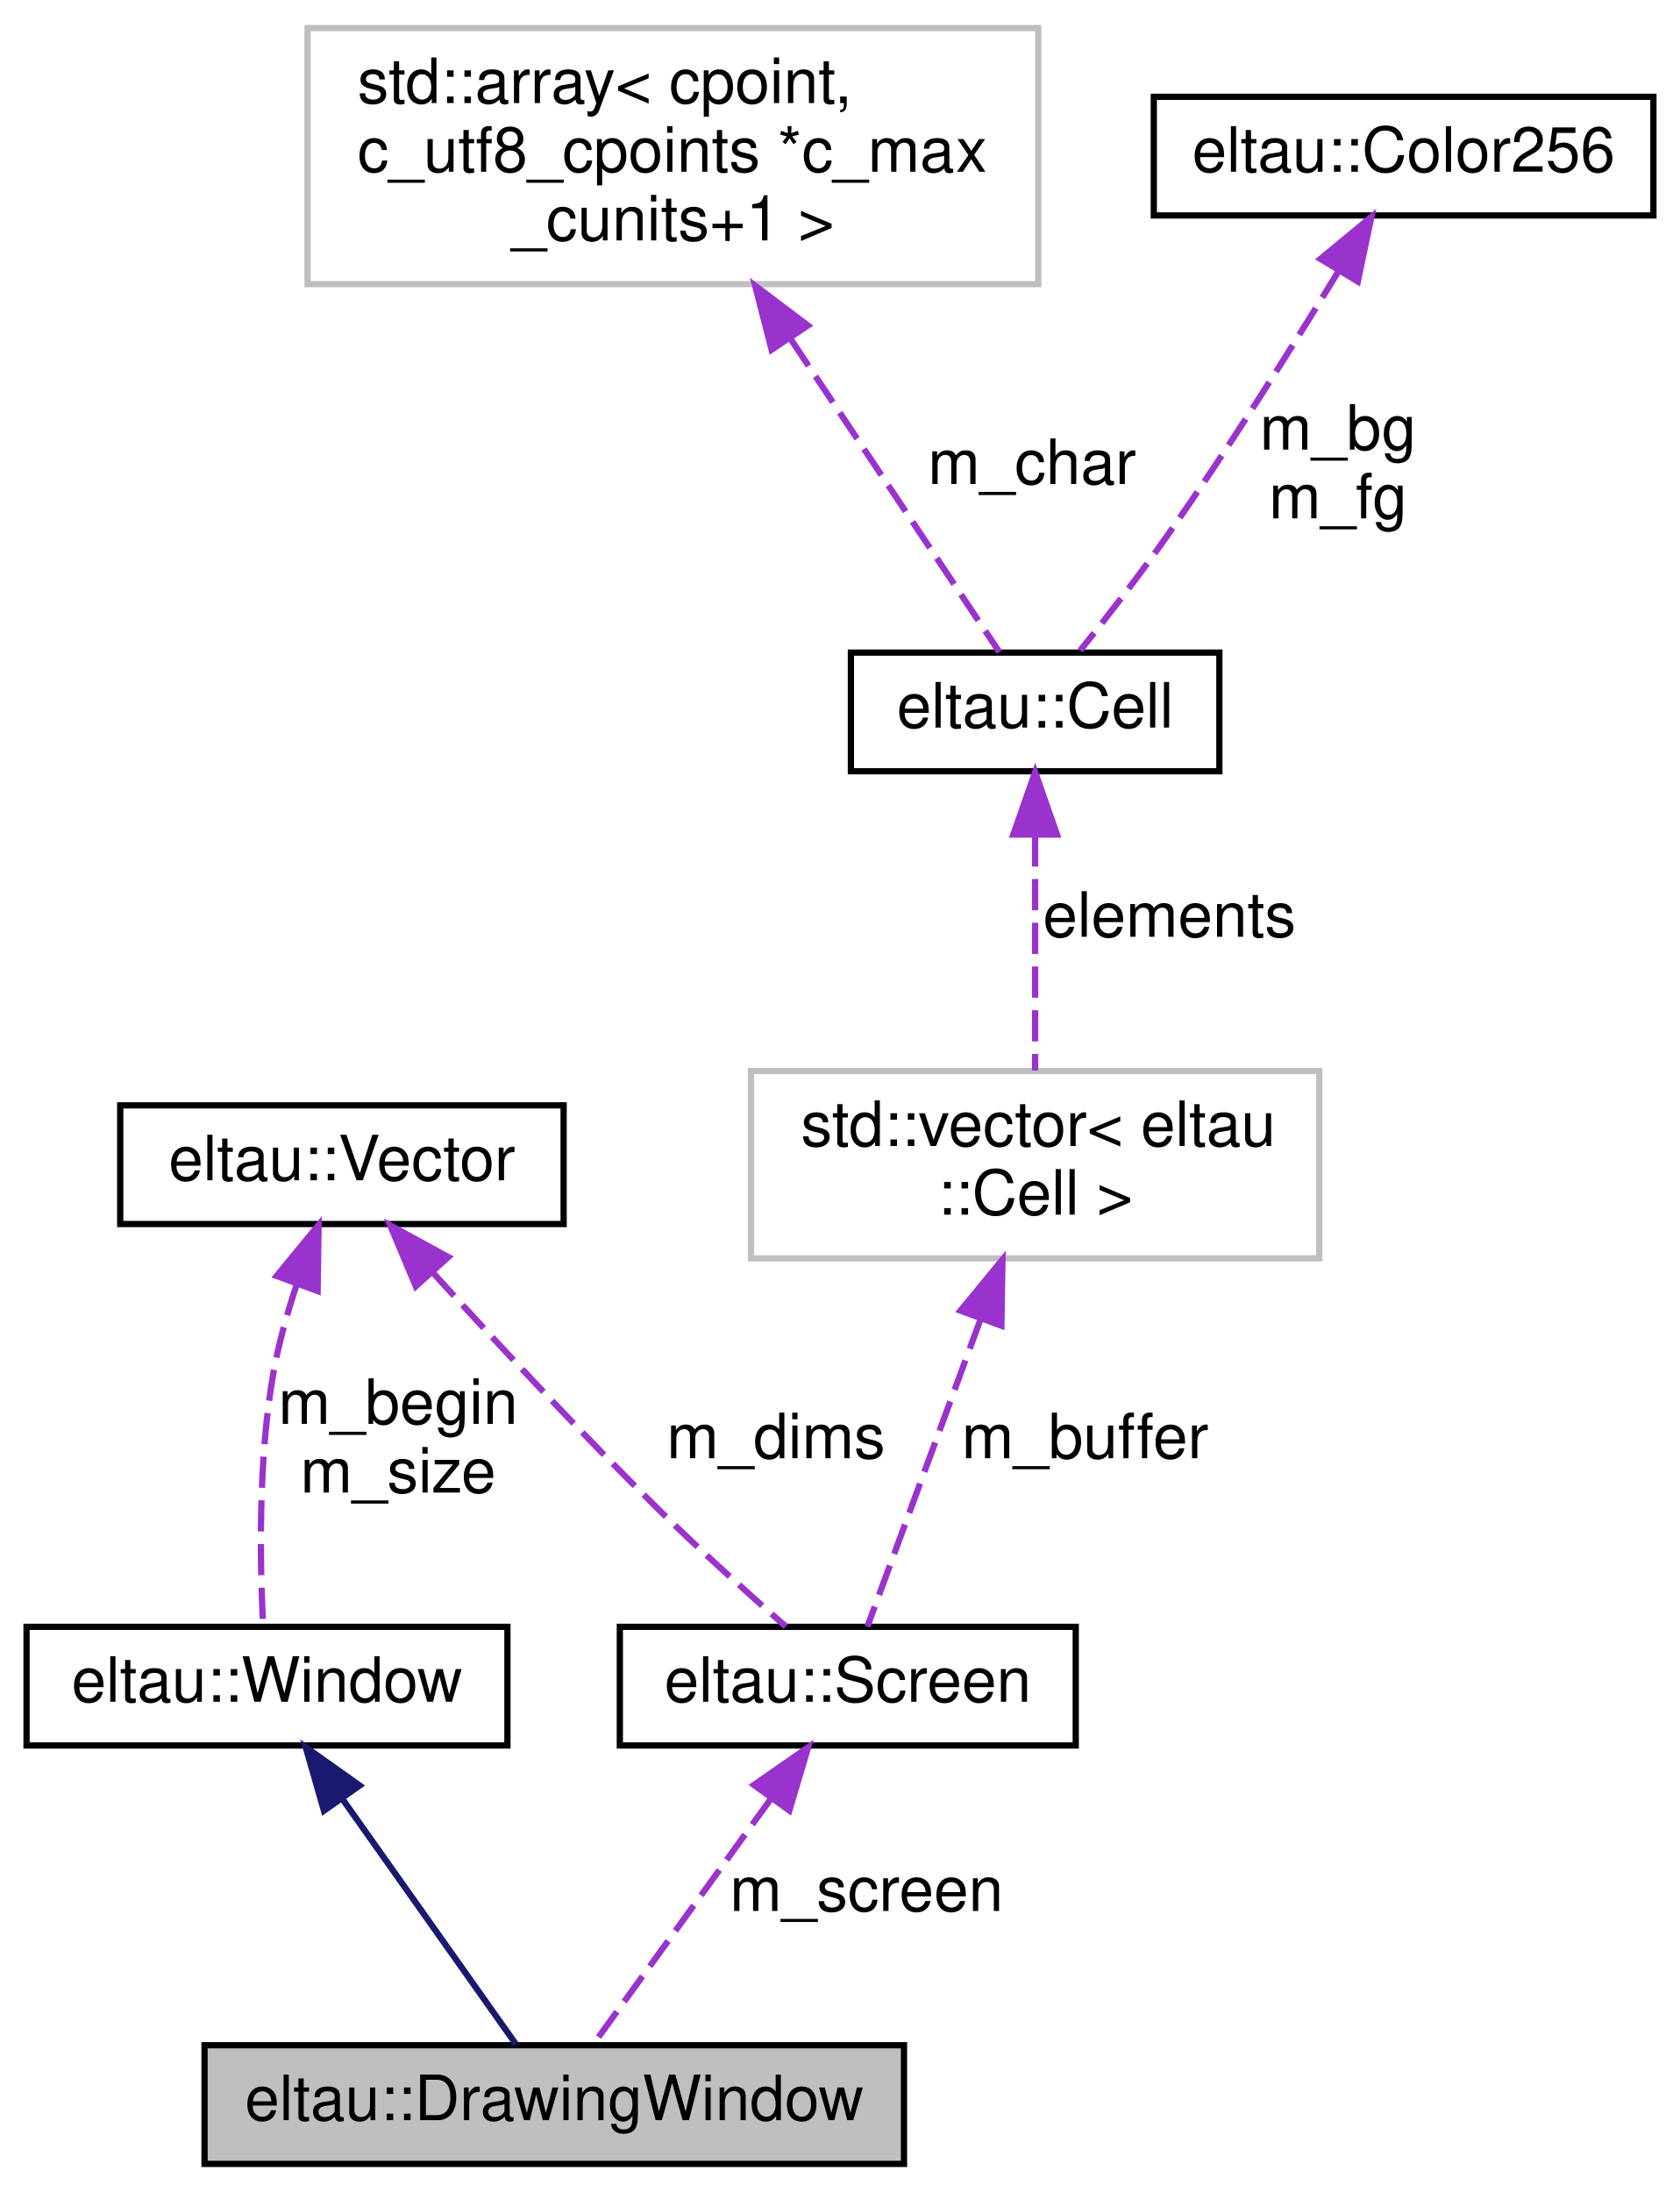
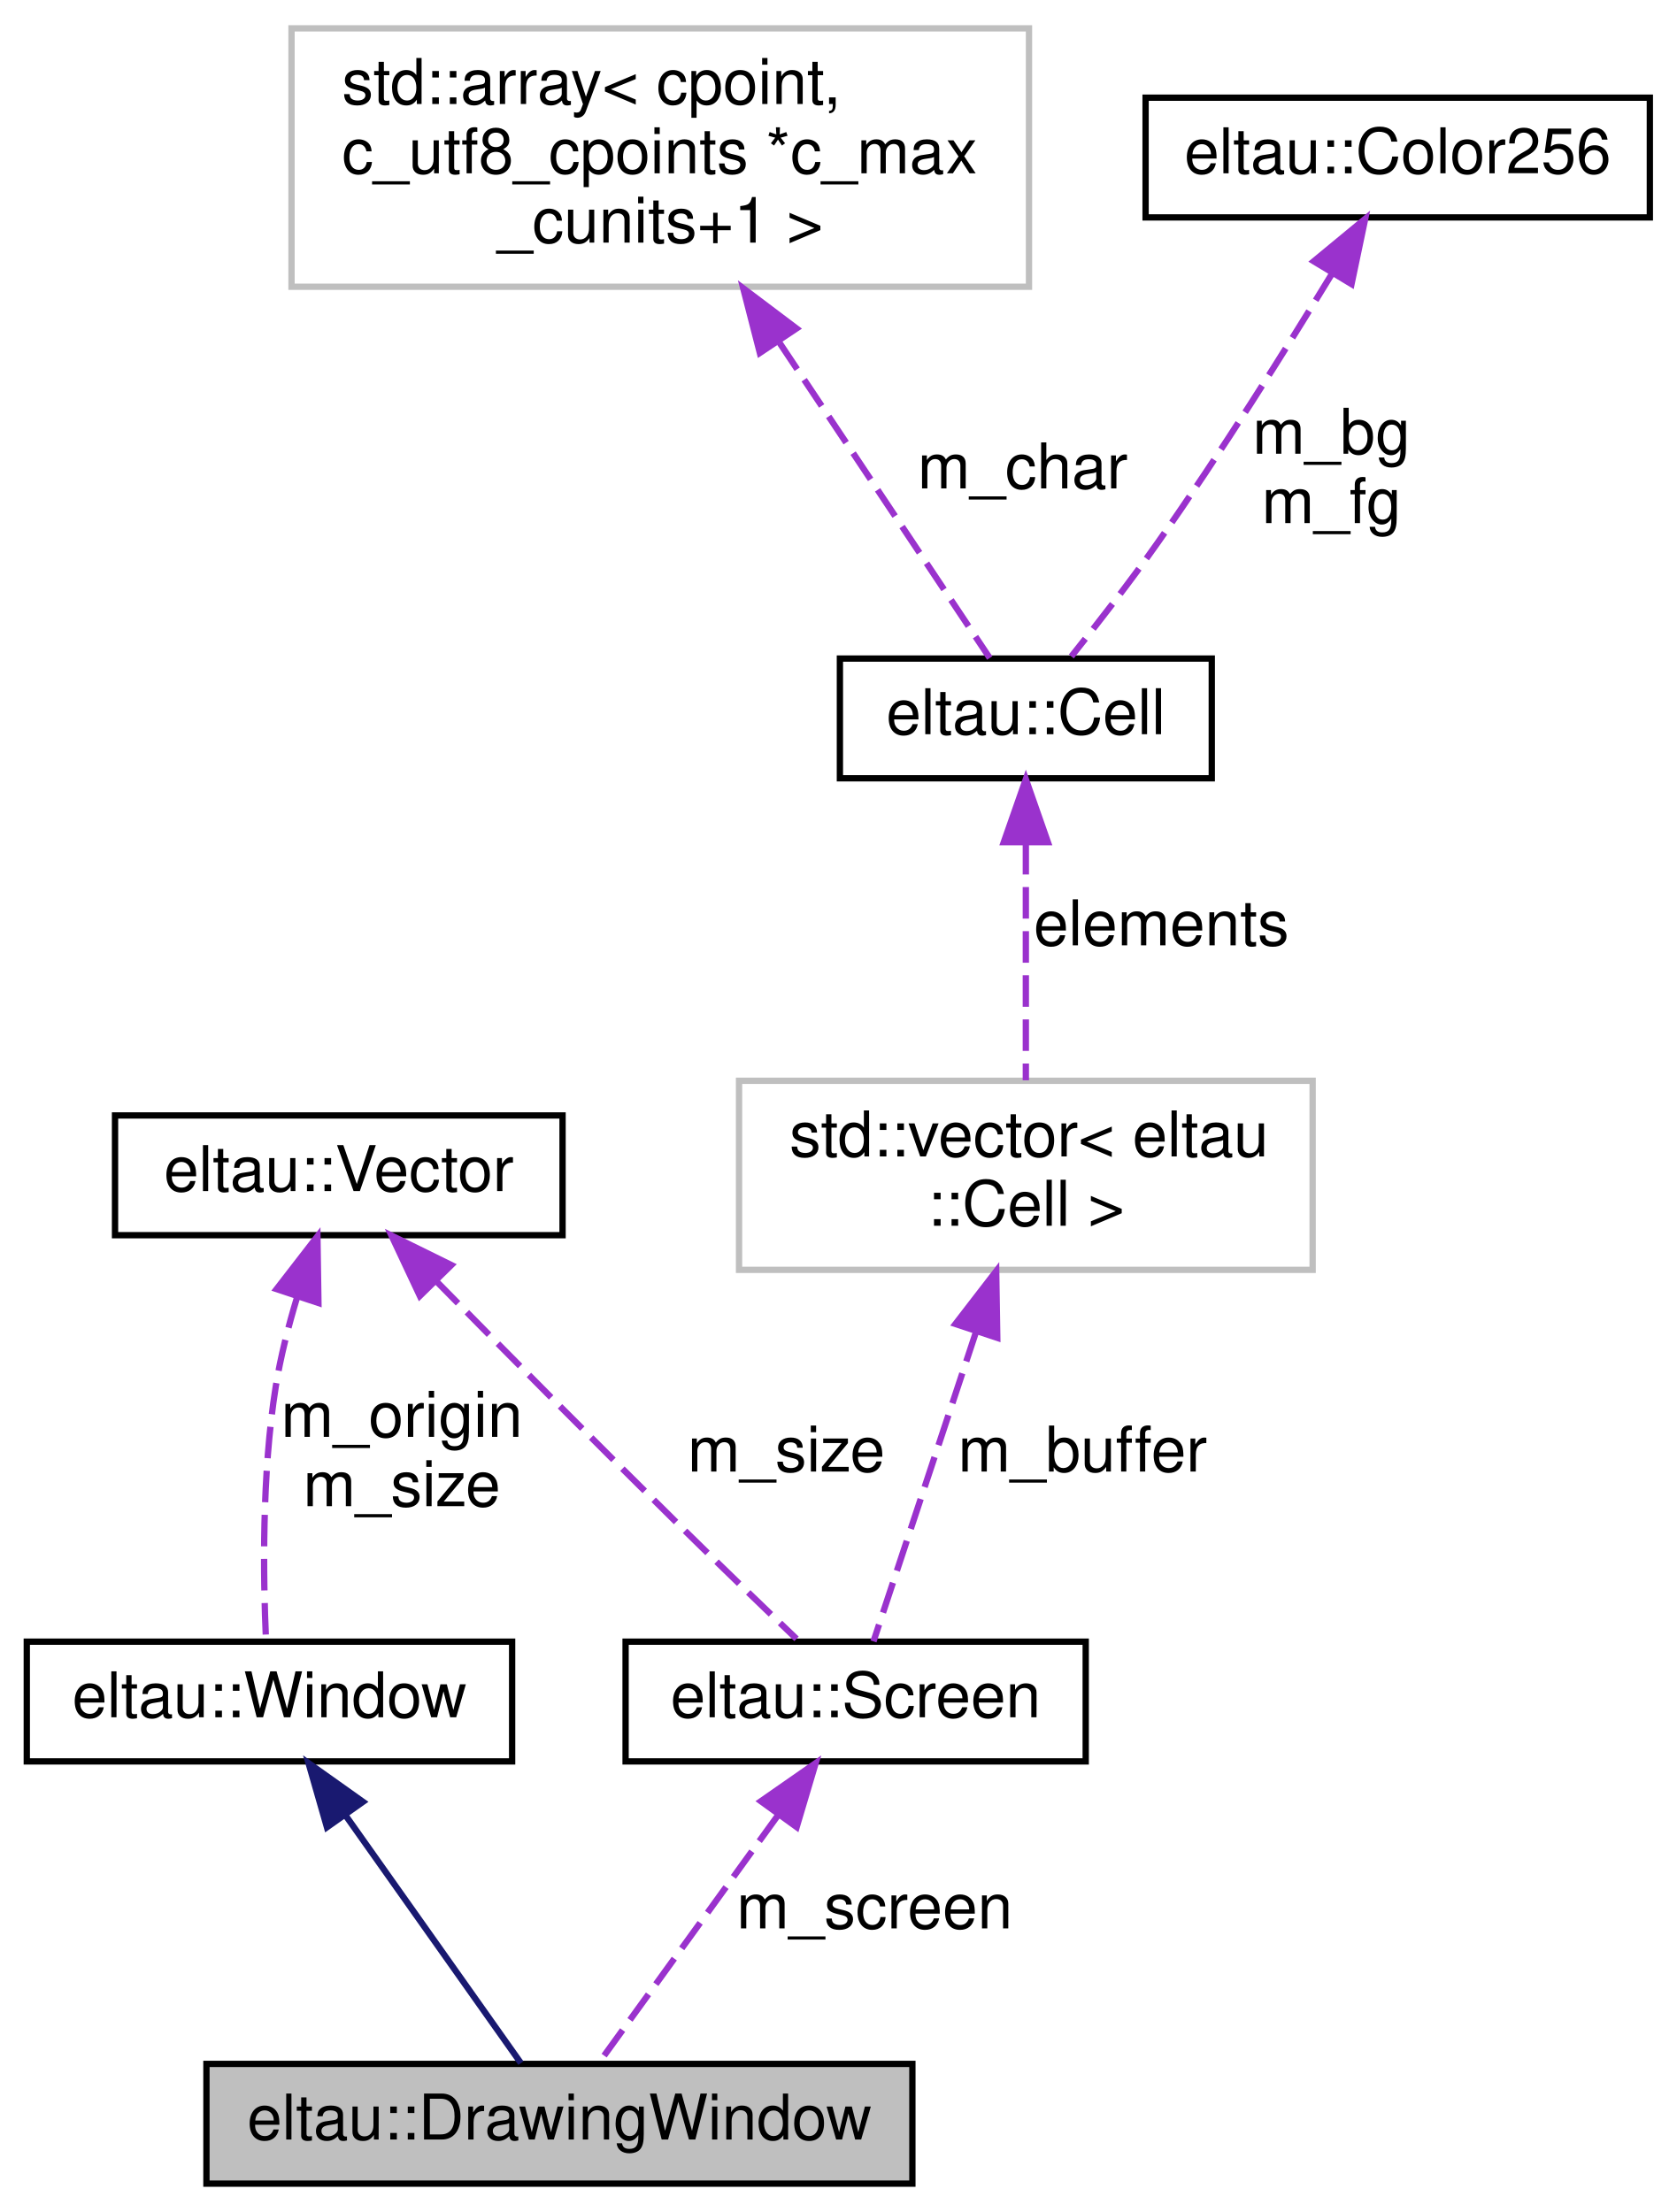
- <svg xmlns="http://www.w3.org/2000/svg" xmlns:xlink="http://www.w3.org/1999/xlink" width="269pt" height="351pt" viewBox="0.00 0.00 268.50 351.00">
+ <svg xmlns="http://www.w3.org/2000/svg" xmlns:xlink="http://www.w3.org/1999/xlink" width="266pt" height="351pt" viewBox="0.00 0.00 265.50 351.00">
  <g id="graph0" class="graph" transform="scale(1 1) rotate(0) translate(4 347)">
    <g id="node1" class="node">
      <g id="a_node1">
        <a xlink:title="Drawable area in a screen.">
          <polygon fill="#bfbfbf" stroke="black" points="28.5,-0.5 28.5,-19.5 140.5,-19.5 140.5,-0.5 28.5,-0.5" />
          <text text-anchor="middle" x="84.5" y="-7.5" font-family="Helvetica,sans-Serif" font-size="10.00">eltau::DrawingWindow</text>
        </a>
      </g>
    </g>
    <g id="node2" class="node">
      <g id="a_node2">
        <a xlink:href="classeltau_1_1Window.html" target="_top" xlink:title="Rectangular area on the screen.">
          <polygon fill="none" stroke="black" points="0,-67.5 0,-86.5 77,-86.5 77,-67.5 0,-67.5" />
          <text text-anchor="middle" x="38.5" y="-74.5" font-family="Helvetica,sans-Serif" font-size="10.00">eltau::Window</text>
        </a>
      </g>
    </g>
    <g id="edge1" class="edge">
      <path fill="none" stroke="midnightblue" d="M50.6,-58.9C59.54,-46.27 71.33,-29.6 78.39,-19.63" />
      <polygon fill="midnightblue" stroke="midnightblue" points="47.62,-57.05 44.7,-67.23 53.34,-61.09 47.62,-57.05" />
    </g>
    <g id="node3" class="node">
      <g id="a_node3">
        <a xlink:href="structeltau_1_1Vector.html" target="_top" xlink:title="Coordinates in the screen.">
-           <polygon fill="none" stroke="black" points="15,-151 15,-170 86,-170 86,-151 15,-151" />
-           <text text-anchor="middle" x="50.5" y="-158" font-family="Helvetica,sans-Serif" font-size="10.00">eltau::Vector</text>
+           <polygon fill="none" stroke="black" points="14,-151 14,-170 85,-170 85,-151 14,-151" />
+           <text text-anchor="middle" x="49.5" y="-158" font-family="Helvetica,sans-Serif" font-size="10.00">eltau::Vector</text>
        </a>
      </g>
    </g>
    <g id="edge2" class="edge">
-       <path fill="none" stroke="#9a32cd" stroke-dasharray="5,2" d="M43.21,-141.17C41.7,-136.61 40.32,-131.69 39.5,-127 37.06,-113.09 37.37,-96.61 37.88,-86.75" />
-       <polygon fill="#9a32cd" stroke="#9a32cd" points="40.04,-142.68 46.77,-150.86 46.61,-140.27 40.04,-142.68" />
-       <text text-anchor="middle" x="59.5" y="-119" font-family="Helvetica,sans-Serif" font-size="10.00"> m_begin</text>
+       <path fill="none" stroke="#9a32cd" stroke-dasharray="5,2" d="M42.88,-141.13C41.5,-136.57 40.25,-131.66 39.5,-127 37.26,-113.05 37.5,-96.59 37.95,-86.74" />
+       <polygon fill="#9a32cd" stroke="#9a32cd" points="39.63,-142.45 46.11,-150.83 46.27,-140.24 39.63,-142.45" />
+       <text text-anchor="middle" x="59.5" y="-119" font-family="Helvetica,sans-Serif" font-size="10.00"> m_origin</text>
      <text text-anchor="middle" x="59.5" y="-108" font-family="Helvetica,sans-Serif" font-size="10.00">m_size</text>
    </g>
    <g id="node4" class="node">
      <g id="a_node4">
        <a xlink:href="classeltau_1_1Screen.html" target="_top" xlink:title="Abstract terminal screen.">
          <polygon fill="none" stroke="black" points="95,-67.5 95,-86.5 168,-86.5 168,-67.5 95,-67.5" />
          <text text-anchor="middle" x="131.5" y="-74.5" font-family="Helvetica,sans-Serif" font-size="10.00">eltau::Screen</text>
        </a>
      </g>
    </g>
    <g id="edge8" class="edge">
-       <path fill="none" stroke="#9a32cd" stroke-dasharray="5,2" d="M65.09,-143.19C75.1,-132.18 88.82,-117.44 101.5,-105 108,-98.62 115.64,-91.76 121.58,-86.55" />
-       <polygon fill="#9a32cd" stroke="#9a32cd" points="62.33,-141.02 58.23,-150.79 67.53,-145.71 62.33,-141.02" />
-       <text text-anchor="middle" x="120" y="-113.5" font-family="Helvetica,sans-Serif" font-size="10.00"> m_dims</text>
+       <path fill="none" stroke="#9a32cd" stroke-dasharray="5,2" d="M64.91,-143.76C75.66,-132.82 90.38,-117.95 103.5,-105 109.65,-98.93 116.65,-92.18 122.12,-86.95" />
+       <polygon fill="#9a32cd" stroke="#9a32cd" points="62.36,-141.36 57.86,-150.94 67.36,-146.26 62.36,-141.36" />
+       <text text-anchor="middle" x="120.5" y="-113.5" font-family="Helvetica,sans-Serif" font-size="10.00"> m_size</text>
    </g>
    <g id="edge3" class="edge">
      <path fill="none" stroke="#9a32cd" stroke-dasharray="5,2" d="M119.14,-58.9C110.01,-46.27 97.95,-29.6 90.74,-19.63" />
      <polygon fill="#9a32cd" stroke="#9a32cd" points="116.47,-61.18 125.16,-67.23 122.14,-57.08 116.47,-61.18" />
      <text text-anchor="middle" x="134.5" y="-41" font-family="Helvetica,sans-Serif" font-size="10.00"> m_screen</text>
    </g>
    <g id="node5" class="node">
      <g id="a_node5">
        <a xlink:title=" ">
-           <polygon fill="none" stroke="#bfbfbf" points="116,-145.5 116,-175.5 207,-175.5 207,-145.5 116,-145.5" />
-           <text text-anchor="start" x="124" y="-163.5" font-family="Helvetica,sans-Serif" font-size="10.00">std::vector&lt; eltau</text>
-           <text text-anchor="middle" x="161.5" y="-152.5" font-family="Helvetica,sans-Serif" font-size="10.00">::Cell &gt;</text>
+           <polygon fill="none" stroke="#bfbfbf" points="113,-145.5 113,-175.5 204,-175.5 204,-145.5 113,-145.5" />
+           <text text-anchor="start" x="121" y="-163.5" font-family="Helvetica,sans-Serif" font-size="10.00">std::vector&lt; eltau</text>
+           <text text-anchor="middle" x="158.5" y="-152.5" font-family="Helvetica,sans-Serif" font-size="10.00">::Cell &gt;</text>
        </a>
      </g>
    </g>
    <g id="edge4" class="edge">
-       <path fill="none" stroke="#9a32cd" stroke-dasharray="5,2" d="M152.75,-135.72C146.66,-119.18 138.9,-98.1 134.64,-86.54" />
-       <polygon fill="#9a32cd" stroke="#9a32cd" points="149.54,-137.13 156.27,-145.3 156.1,-134.71 149.54,-137.13" />
-       <text text-anchor="middle" x="169.5" y="-113.5" font-family="Helvetica,sans-Serif" font-size="10.00"> m_buffer</text>
+       <path fill="none" stroke="#9a32cd" stroke-dasharray="5,2" d="M150.62,-135.72C145.14,-119.18 138.16,-98.1 134.33,-86.54" />
+       <polygon fill="#9a32cd" stroke="#9a32cd" points="147.33,-136.91 153.8,-145.3 153.97,-134.71 147.33,-136.91" />
+       <text text-anchor="middle" x="167.5" y="-113.5" font-family="Helvetica,sans-Serif" font-size="10.00"> m_buffer</text>
    </g>
    <g id="node6" class="node">
      <g id="a_node6">
        <a xlink:href="structeltau_1_1Cell.html" target="_top" xlink:title="Terminal cell.">
-           <polygon fill="none" stroke="black" points="132,-223.5 132,-242.5 191,-242.5 191,-223.5 132,-223.5" />
-           <text text-anchor="middle" x="161.5" y="-230.5" font-family="Helvetica,sans-Serif" font-size="10.00">eltau::Cell</text>
+           <polygon fill="none" stroke="black" points="129,-223.5 129,-242.5 188,-242.5 188,-223.5 129,-223.5" />
+           <text text-anchor="middle" x="158.5" y="-230.5" font-family="Helvetica,sans-Serif" font-size="10.00">eltau::Cell</text>
        </a>
      </g>
    </g>
    <g id="edge5" class="edge">
-       <path fill="none" stroke="#9a32cd" stroke-dasharray="5,2" d="M161.5,-213.24C161.5,-201.41 161.5,-186.38 161.5,-175.58" />
-       <polygon fill="#9a32cd" stroke="#9a32cd" points="158,-213.36 161.5,-223.36 165,-213.36 158,-213.36" />
-       <text text-anchor="middle" x="183" y="-197" font-family="Helvetica,sans-Serif" font-size="10.00"> elements</text>
+       <path fill="none" stroke="#9a32cd" stroke-dasharray="5,2" d="M158.5,-213.24C158.5,-201.41 158.5,-186.38 158.5,-175.58" />
+       <polygon fill="#9a32cd" stroke="#9a32cd" points="155,-213.36 158.5,-223.36 162,-213.36 155,-213.36" />
+       <text text-anchor="middle" x="180" y="-197" font-family="Helvetica,sans-Serif" font-size="10.00"> elements</text>
    </g>
    <g id="node7" class="node">
      <g id="a_node7">
        <a xlink:title=" ">
-           <polygon fill="none" stroke="#bfbfbf" points="45,-301.5 45,-342.5 162,-342.5 162,-301.5 45,-301.5" />
-           <text text-anchor="start" x="53" y="-330.5" font-family="Helvetica,sans-Serif" font-size="10.00">std::array&lt; cpoint,</text>
-           <text text-anchor="start" x="53" y="-319.5" font-family="Helvetica,sans-Serif" font-size="10.00"> c_utf8_cpoints *c_max</text>
-           <text text-anchor="middle" x="103.5" y="-308.5" font-family="Helvetica,sans-Serif" font-size="10.00">_cunits+1 &gt;</text>
+           <polygon fill="none" stroke="#bfbfbf" points="42,-301.5 42,-342.5 159,-342.5 159,-301.5 42,-301.5" />
+           <text text-anchor="start" x="50" y="-330.5" font-family="Helvetica,sans-Serif" font-size="10.00">std::array&lt; cpoint,</text>
+           <text text-anchor="start" x="50" y="-319.5" font-family="Helvetica,sans-Serif" font-size="10.00"> c_utf8_cpoints *c_max</text>
+           <text text-anchor="middle" x="100.5" y="-308.5" font-family="Helvetica,sans-Serif" font-size="10.00">_cunits+1 &gt;</text>
        </a>
      </g>
    </g>
    <g id="edge6" class="edge">
-       <path fill="none" stroke="#9a32cd" stroke-dasharray="5,2" d="M122.45,-292.57C134.05,-275.18 148.08,-254.12 155.77,-242.59" />
-       <polygon fill="#9a32cd" stroke="#9a32cd" points="119.3,-291 116.66,-301.26 125.12,-294.88 119.3,-291" />
-       <text text-anchor="middle" x="161" y="-269.5" font-family="Helvetica,sans-Serif" font-size="10.00"> m_char</text>
+       <path fill="none" stroke="#9a32cd" stroke-dasharray="5,2" d="M119.45,-292.57C131.05,-275.18 145.08,-254.12 152.77,-242.59" />
+       <polygon fill="#9a32cd" stroke="#9a32cd" points="116.3,-291 113.66,-301.26 122.12,-294.88 116.3,-291" />
+       <text text-anchor="middle" x="158" y="-269.5" font-family="Helvetica,sans-Serif" font-size="10.00"> m_char</text>
    </g>
    <g id="node8" class="node">
      <g id="a_node8">
        <a xlink:href="structeltau_1_1Color256.html" target="_top" xlink:title="256 Terminal colors">
-           <polygon fill="none" stroke="black" points="180.5,-312.5 180.5,-331.5 260.5,-331.5 260.5,-312.5 180.5,-312.5" />
-           <text text-anchor="middle" x="220.5" y="-319.5" font-family="Helvetica,sans-Serif" font-size="10.00">eltau::Color256</text>
+           <polygon fill="none" stroke="black" points="177.5,-312.5 177.5,-331.5 257.5,-331.5 257.5,-312.5 177.5,-312.5" />
+           <text text-anchor="middle" x="217.5" y="-319.5" font-family="Helvetica,sans-Serif" font-size="10.00">eltau::Color256</text>
        </a>
      </g>
    </g>
    <g id="edge7" class="edge">
-       <path fill="none" stroke="#9a32cd" stroke-dasharray="5,2" d="M210.1,-303.61C202.69,-291.47 192.35,-275.01 182.5,-261 178.13,-254.78 172.88,-248.03 168.72,-242.84" />
-       <polygon fill="#9a32cd" stroke="#9a32cd" points="207.18,-305.54 215.34,-312.28 213.17,-301.92 207.18,-305.54" />
-       <text text-anchor="middle" x="210" y="-275" font-family="Helvetica,sans-Serif" font-size="10.00"> m_bg</text>
-       <text text-anchor="middle" x="210" y="-264" font-family="Helvetica,sans-Serif" font-size="10.00">m_fg</text>
+       <path fill="none" stroke="#9a32cd" stroke-dasharray="5,2" d="M207.1,-303.61C199.69,-291.47 189.35,-275.01 179.5,-261 175.13,-254.78 169.88,-248.03 165.72,-242.84" />
+       <polygon fill="#9a32cd" stroke="#9a32cd" points="204.18,-305.54 212.34,-312.28 210.17,-301.92 204.18,-305.54" />
+       <text text-anchor="middle" x="207" y="-275" font-family="Helvetica,sans-Serif" font-size="10.00"> m_bg</text>
+       <text text-anchor="middle" x="207" y="-264" font-family="Helvetica,sans-Serif" font-size="10.00">m_fg</text>
    </g>
  </g>
</svg>
